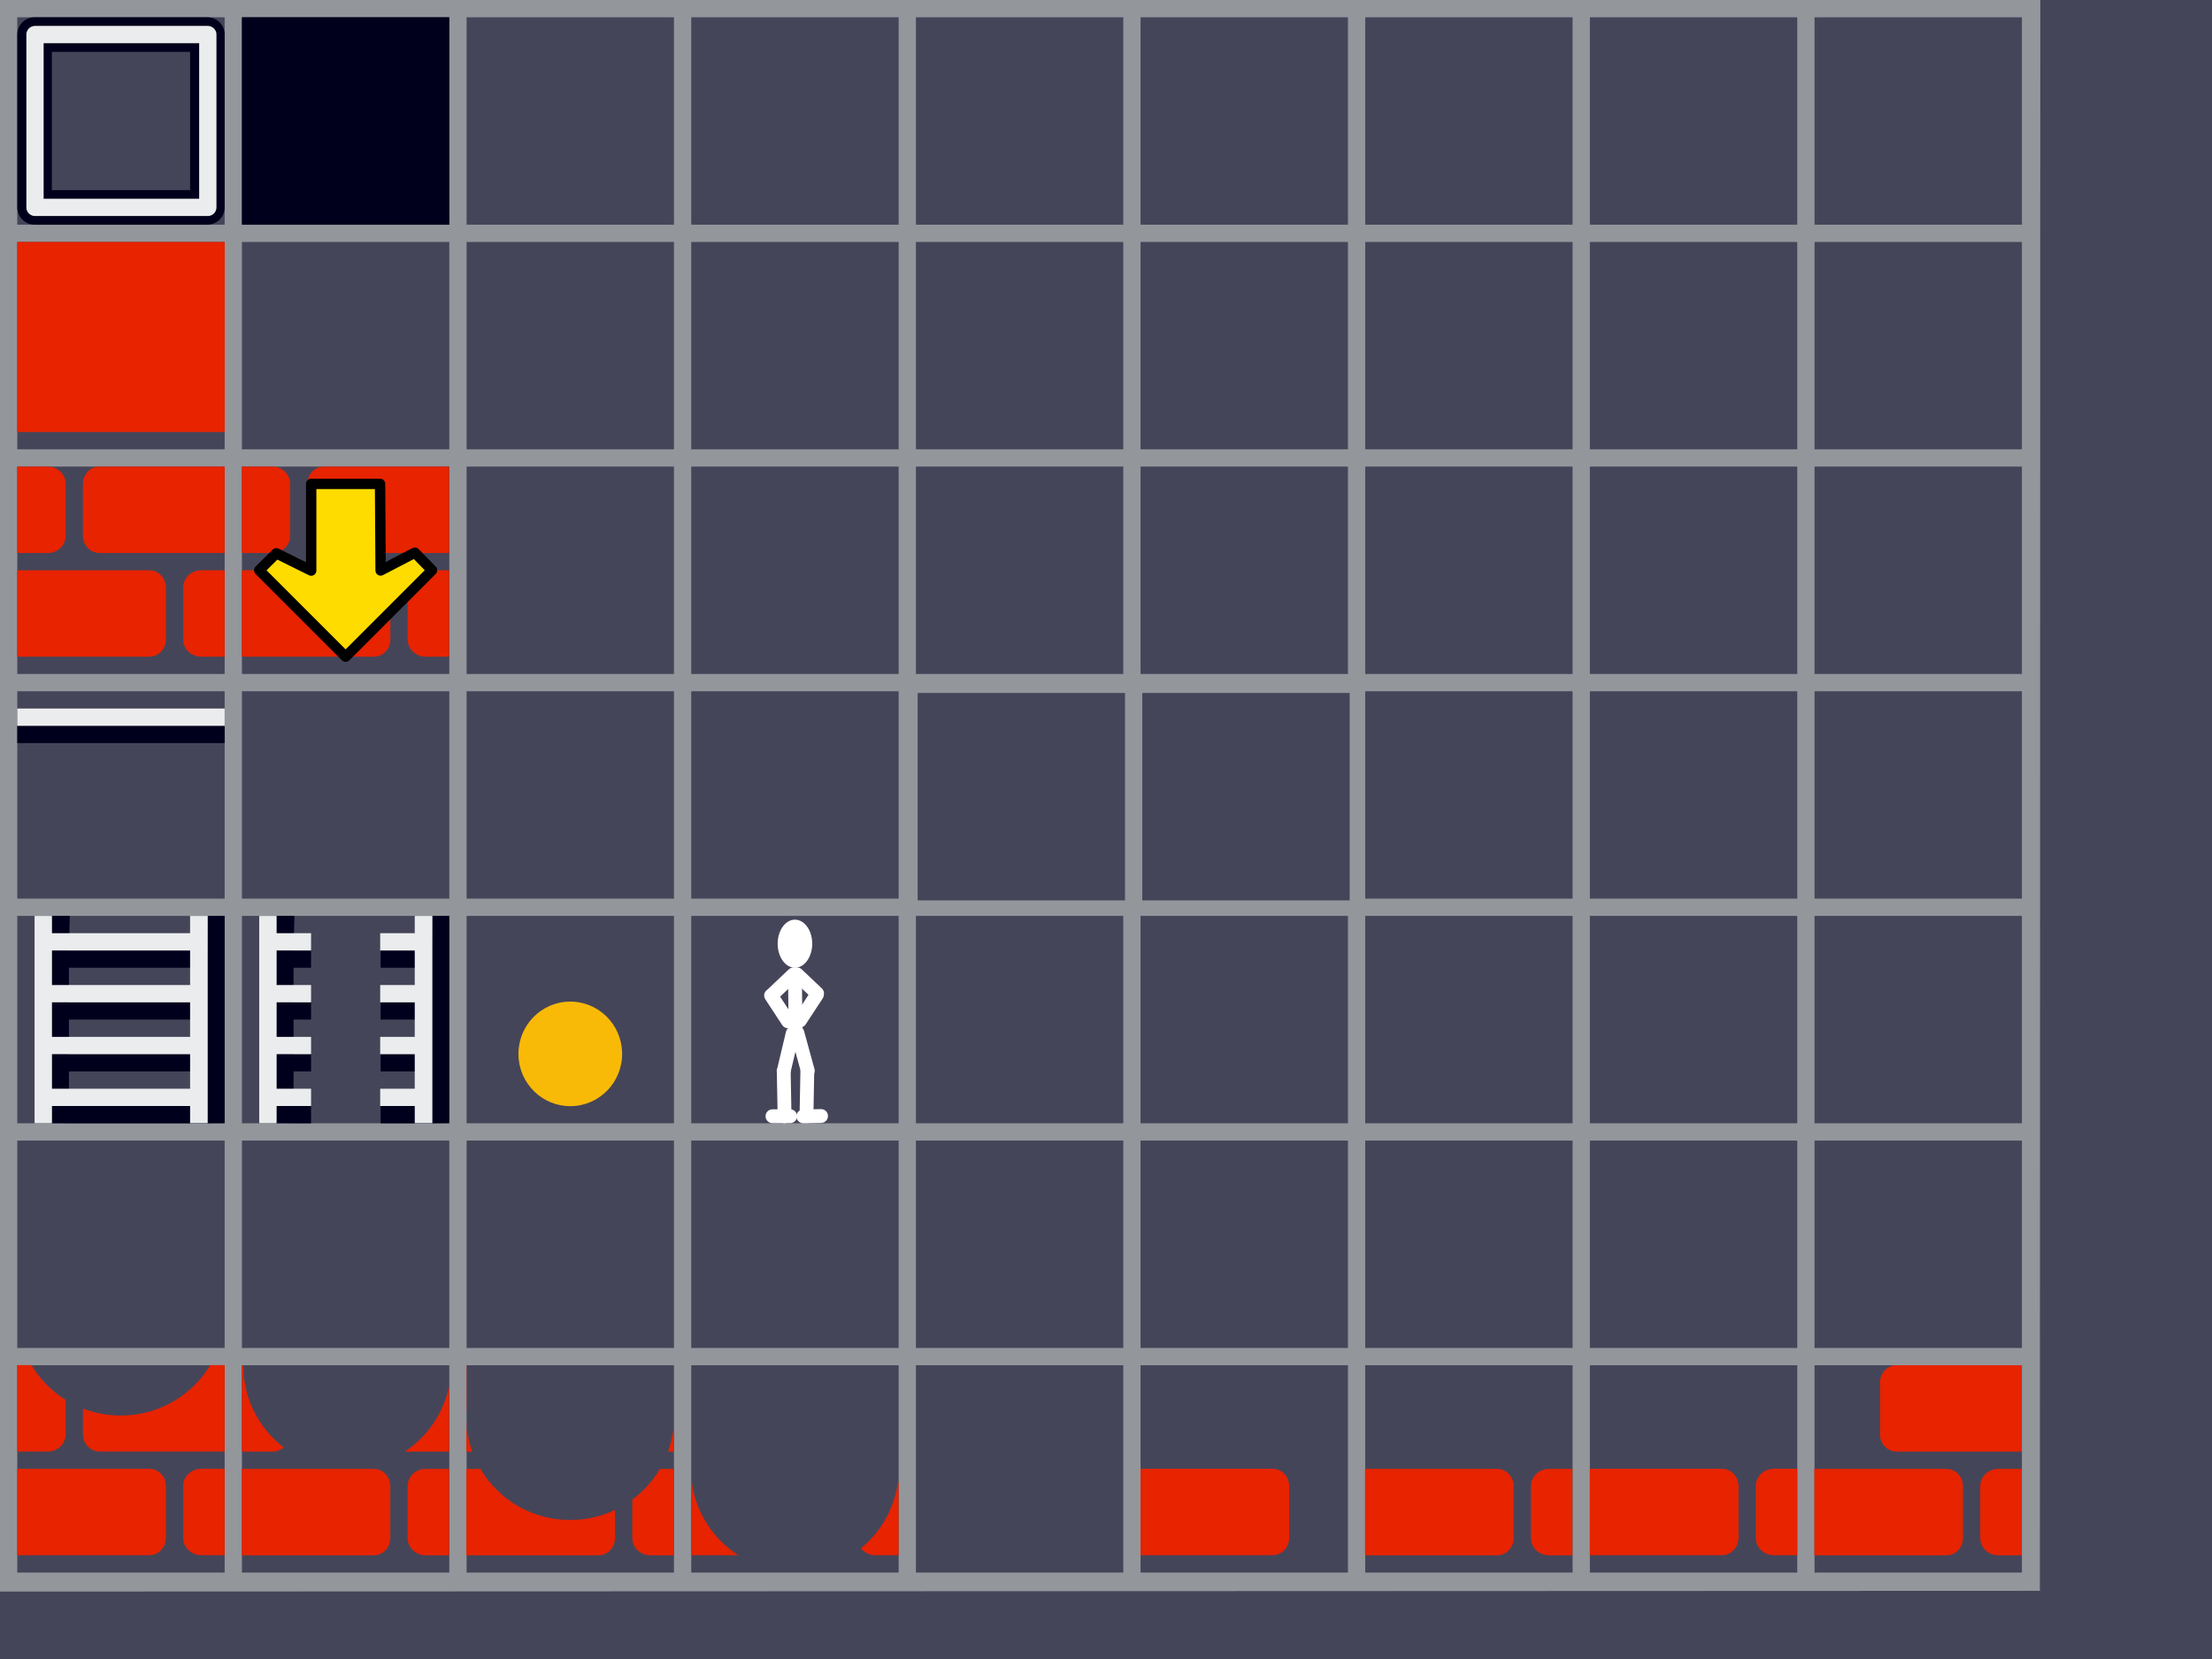
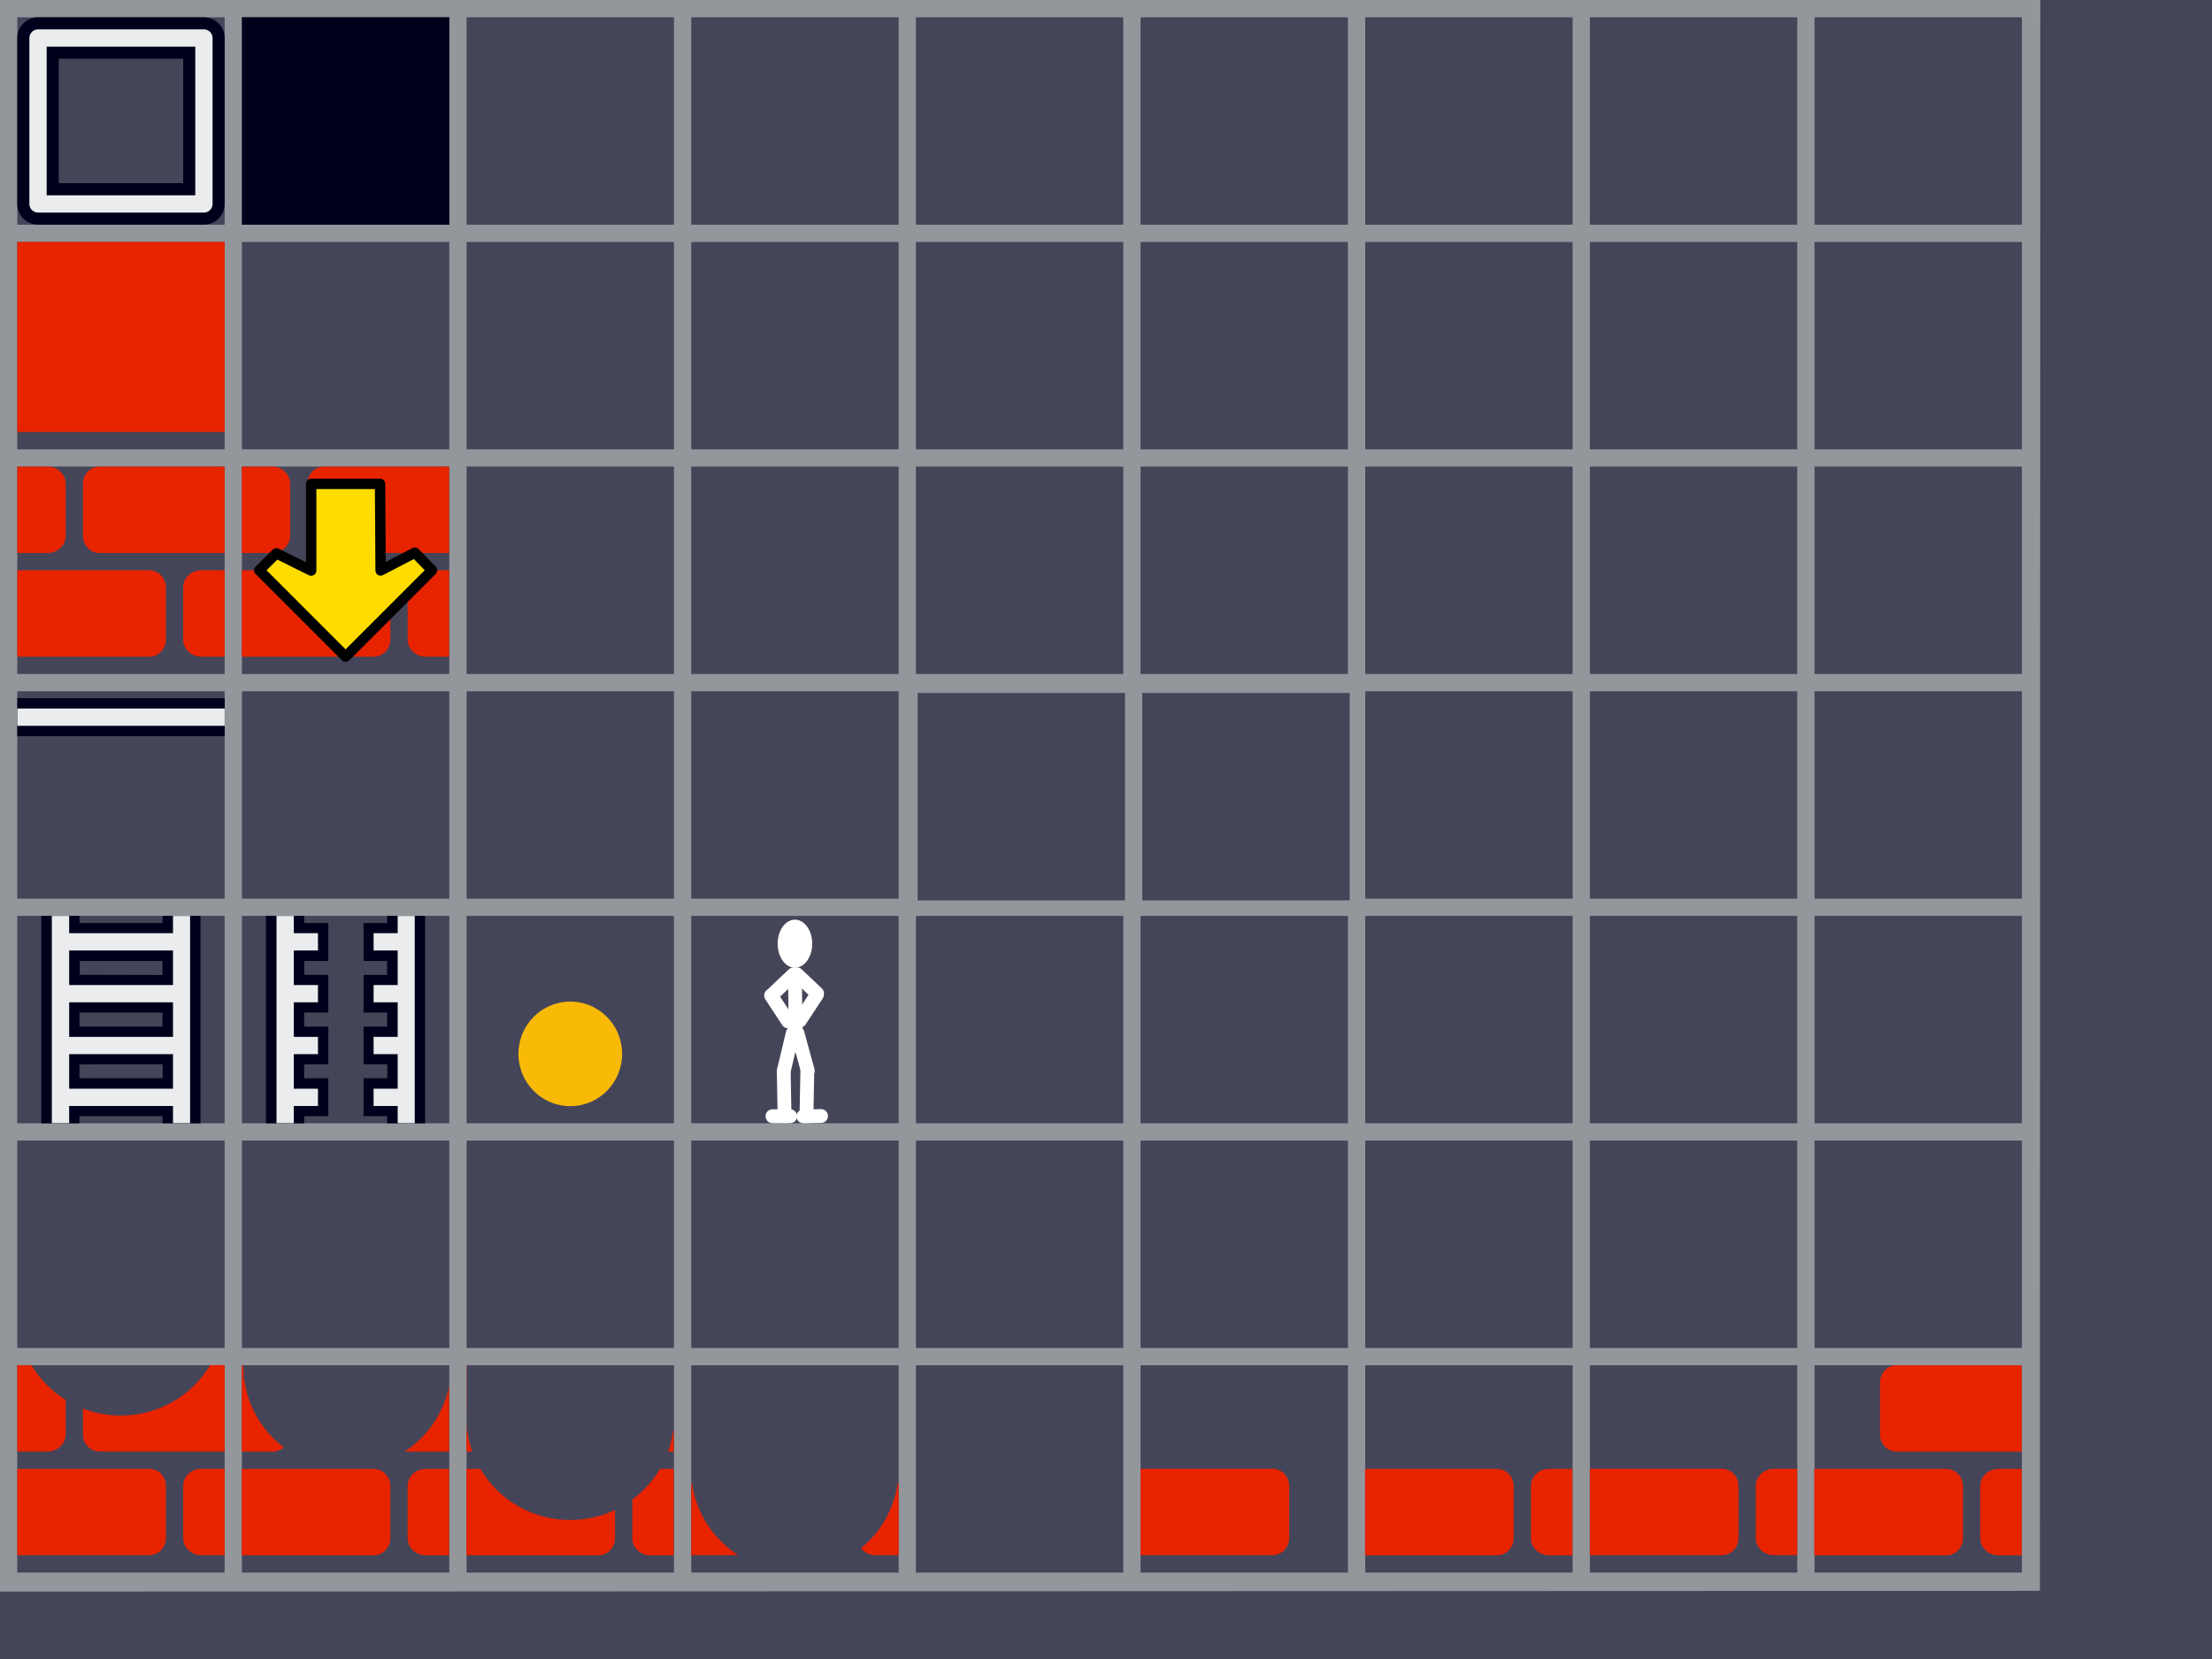
<svg xmlns="http://www.w3.org/2000/svg" xmlns:xlink="http://www.w3.org/1999/xlink" width="640" height="480" id="svg4522" version="1.0">
  <defs id="defs4524" />
  <g id="layer2" style="opacity:0.714;display:inline">
    <rect style="opacity:1;fill:#00001c;fill-opacity:1;stroke:none;stroke-width:3.875;stroke-linecap:square;stroke-linejoin:bevel;stroke-miterlimit:4;stroke-dasharray:none;stroke-opacity:1" id="rect2583" width="763.675" height="619.397" x="-84.853" y="-80" ry="56.569" />
    <path id="rect2428" style="fill:#6d7179;fill-opacity:1;stroke:none;stroke-width:3.875;stroke-linecap:square;stroke-linejoin:bevel;stroke-miterlimit:4;stroke-opacity:1" d="M 0,0 L -0.5,460.5 L 590.201,460.277 L 590.326,-0.177 L 0,0 z M 5,5 L 65,5 L 65,65 L 5,65 L 5,5 z M 70,5 L 130,5 L 130,65 L 70,65 L 70,5 z M 135,5 L 195,5 L 195,65 L 135,65 L 135,5 z M 5,70 L 65,70 L 65,130 L 5,130 L 5,70 z M 70,70 L 130,70 L 130,130 L 70,130 L 70,70 z M 5,135 L 65,135 L 65,195 L 5,195 L 5,135 z M 70,135 L 130,135 L 130,195 L 70,195 L 70,135 z M 5,200 L 65,200 L 65,260 L 5,260 L 5,200 z M 70,200 L 130,200 L 130,260 L 70,260 L 70,200 z M 200,5 L 260,5 L 260,65 L 200,65 L 200,5 z M 135,70 L 195,70 L 195,130 L 135,130 L 135,70 z M 200,70 L 260,70 L 260,130 L 200,130 L 200,70 z M 135,135 L 195,135 L 195,195 L 135,195 L 135,135 z M 200,135 L 260,135 L 260,195 L 200,195 L 200,135 z M 135,200 L 195,200 L 195,260 L 135,260 L 135,200 z M 200,200 L 260,200 L 260,260 L 200,260 L 200,200 z M 265,5 L 325,5 L 325,65 L 265,65 L 265,5 z M 330,5 L 390,5 L 390,65 L 330,65 L 330,5 z M 265,70 L 325,70 L 325,130 L 265,130 L 265,70 z M 330,70 L 390,70 L 390,130 L 330,130 L 330,70 z M 265,135 L 325,135 L 325,195 L 265,195 L 265,135 z M 330,135 L 390,135 L 390,195 L 330,195 L 330,135 z M 265.5,200.5 L 325.5,200.5 L 325.5,260.5 L 265.5,260.5 L 265.5,200.5 z M 330.5,200.5 L 390.5,200.5 L 390.5,260.5 L 330.5,260.5 L 330.5,200.5 z M 395,5 L 455,5 L 455,65 L 395,65 L 395,5 z M 460,5 L 520,5 L 520,65 L 460,65 L 460,5 z M 395,70 L 455,70 L 455,130 L 395,130 L 395,70 z M 460,70 L 520,70 L 520,130 L 460,130 L 460,70 z M 395,135 L 455,135 L 455,195 L 395,195 L 395,135 z M 460,135 L 520,135 L 520,195 L 460,195 L 460,135 z M 395,200 L 455,200 L 455,260 L 395,260 L 395,200 z M 460,200 L 520,200 L 520,260 L 460,260 L 460,200 z M 525,5 L 585,5 L 585,65 L 525,65 L 525,5 z M 525,70 L 585,70 L 585,130 L 525,130 L 525,70 z M 525,135 L 585,135 L 585,195 L 525,195 L 525,135 z M 525,200 L 585,200 L 585,260 L 525,260 L 525,200 z M 5,265 L 65,265 L 65,325 L 5,325 L 5,265 z M 70,265 L 130,265 L 130,325 L 70,325 L 70,265 z M 265,265 L 325,265 L 325,325 L 265,325 L 265,265 z M 330,265 L 390,265 L 390,325 L 330,325 L 330,265 z M 395,265 L 455,265 L 455,325 L 395,325 L 395,265 z M 460,265 L 520,265 L 520,325 L 460,325 L 460,265 z M 525,265 L 585,265 L 585,325 L 525,325 L 525,265 z M 135,265 L 195,265 L 195,325 L 135,325 L 135,265 z M 200,265 L 260,265 L 260,325 L 200,325 L 200,265 z M 5,5 L 5,5 z M 5,330 L 65,330 L 65,390 L 5,390 L 5,330 z M 70,330 L 130,330 L 130,390 L 70,390 L 70,330 z M 265,330 L 325,330 L 325,390 L 265,390 L 265,330 z M 330,330 L 390,330 L 390,390 L 330,390 L 330,330 z M 395,330 L 455,330 L 455,390 L 395,390 L 395,330 z M 460,330 L 520,330 L 520,390 L 460,390 L 460,330 z M 525,330 L 585,330 L 585,390 L 525,390 L 525,330 z M 135,330 L 195,330 L 195,390 L 135,390 L 135,330 z M 200,330 L 260,330 L 260,390 L 200,390 L 200,330 z M 5,395 L 65,395 L 65,455 L 5,455 L 5,395 z M 70,395 L 130,395 L 130,455 L 70,455 L 70,395 z M 265,395 L 325,395 L 325,455 L 265,455 L 265,395 z M 330,395 L 390,395 L 390,455 L 330,455 L 330,395 z M 395,395 L 455,395 L 455,455 L 395,455 L 395,395 z M 460,395 L 520,395 L 520,455 L 460,455 L 460,395 z M 525,395 L 585,395 L 585,455 L 525,455 L 525,395 z M 135,395 L 195,395 L 195,455 L 135,455 L 135,395 z M 200,395 L 260,395 L 260,455 L 200,455 L 200,395 z " />
  </g>
  <g id="layer1" style="display:inline">
    <g id="concrete">
      <rect y="70" x="5" height="60" width="60" id="brick_background" style="opacity:1;fill:none;fill-opacity:1;stroke:none;stroke-width:3.875;stroke-linecap:square;stroke-linejoin:bevel;stroke-miterlimit:4;stroke-dasharray:none;stroke-opacity:1" />
      <rect y="70" x="5" height="55" width="60" id="concreteblock" style="opacity:1;fill:#e72300;fill-opacity:1;stroke:none;stroke-width:3.875;stroke-linecap:square;stroke-linejoin:bevel;stroke-miterlimit:4;stroke-dasharray:none;stroke-opacity:1" />
    </g>
    <g id="gold">
      <rect y="265" x="135" height="60" width="60" id="gold_background" style="opacity:0;fill:#e72300;fill-opacity:1;stroke:none;stroke-width:3.875;stroke-linecap:square;stroke-linejoin:bevel;stroke-miterlimit:4;stroke-dasharray:none;stroke-opacity:1" />
      <path transform="matrix(1.073825,0,0,1.019231,-21.71137,-15.67307)" d="M 187.843,314.325 A 13.969,14.84 0 1 1 187.841,314.211" id="path9239" style="opacity:1;fill:#f9ba07;fill-opacity:1;stroke:none;stroke-width:3.875;stroke-linecap:square;stroke-linejoin:bevel;stroke-miterlimit:4;stroke-dasharray:none;stroke-opacity:1" />
    </g>
-     <g id="hidden_ladder">
-       <path style="opacity:1;fill:#00001c;fill-opacity:1;stroke:none;stroke-width:3.875;stroke-linecap:square;stroke-linejoin:bevel;stroke-miterlimit:4;stroke-dasharray:none;stroke-opacity:1;display:inline" d="M 79.906,265 L 79.906,324.969 L 84.938,325 L 90,325 L 90,320 L 84.938,320 L 84.938,310 L 90,310 L 90,305 L 84.938,305 L 84.938,295 L 90,295 L 90,290 L 84.938,290 L 84.938,280 L 90,280 L 90,275 L 84.938,275 L 85.188,265 L 79.906,265 z M 130,265 L 125.062,265.031 L 124.906,275 L 110.125,275 L 110.125,280 L 124.906,280 L 124.906,290 L 110.125,290 L 110.125,295 L 124.906,295 L 124.906,305 L 110.125,305 L 110.125,310 L 124.906,310 L 124.906,320 L 110.125,320 L 110.125,325 L 124.906,325 L 130,324.969 L 130,265 z " id="path3174" />
-       <path style="opacity:1;fill:#ebeced;fill-opacity:1;stroke:none;stroke-width:3.875;stroke-linecap:square;stroke-linejoin:bevel;stroke-miterlimit:4;stroke-dasharray:none;stroke-opacity:1;display:inline" d="M 75,265 L 75,324.969 L 80.031,324.969 L 80.031,320 L 90,320 L 90,315 L 80.031,315 L 80.031,305 L 90,305 L 90,300 L 80.031,300 L 80.031,290 L 90,290 L 90,285 L 80.031,285 L 80.031,275 L 90,275 L 90,270 L 80.031,270 L 80.031,265 L 75,265 z M 120,265 L 120,270 L 110,270 L 110,275 L 120,275 L 120,285 L 110,285 L 110,290 L 120,290 L 120,300 L 110,300 L 110,305 L 120,305 L 120,315 L 110,315 L 110,320 L 120,320 L 120,324.969 L 125.094,324.969 L 125.094,265 L 120,265 z " id="path15175" />
-       <rect y="265" x="70" height="60" width="60" id="rect15177" style="opacity:1;fill:none;fill-opacity:1;stroke:none;stroke-width:3.875;stroke-linecap:square;stroke-linejoin:bevel;stroke-miterlimit:4;stroke-dasharray:none;stroke-opacity:1;display:inline" />
-     </g>
    <g id="ladder">
-       <path id="path3171" d="M 14.906,265 L 14.906,324.969 L 19.938,325 L 59.906,325 L 65,324.969 L 65,265 L 60.068,265.037 L 59.906,275 L 19.938,275 L 20.188,265 L 14.906,265 z M 19.938,280 L 59.906,280 L 59.906,290 L 19.938,290 L 19.938,280 z M 19.938,295 L 59.906,295 L 59.906,305 L 19.938,305 L 19.938,295 z M 19.938,310 L 59.906,310 L 59.906,320 L 19.938,320 L 19.938,310 z " style="opacity:1;fill:#00001c;fill-opacity:1;stroke:none;stroke-width:3.875;stroke-linecap:square;stroke-linejoin:bevel;stroke-miterlimit:4;stroke-dasharray:none;stroke-opacity:1;display:inline" />
-       <path id="rect15154" d="M 10,265 L 10,324.969 L 15.031,324.969 L 15.031,320 L 55,320 L 55,324.969 L 60.094,324.969 L 60.094,265 L 55,265 L 55,270 L 15.031,270 L 15.031,265 L 10,265 z M 15.031,275 L 55,275 L 55,285 L 15.031,285 L 15.031,275 z M 15.031,290 L 55,290 L 55,300 L 15.031,300 L 15.031,290 z M 15.031,305 L 55,305 L 55,315 L 15.031,315 L 15.031,305 z " style="opacity:1;fill:#ebeced;fill-opacity:1;stroke:none;stroke-width:3.875;stroke-linecap:square;stroke-linejoin:bevel;stroke-miterlimit:4;stroke-dasharray:none;stroke-opacity:1" />
-       <rect y="265" x="5" height="60" width="60" id="rect15173" style="opacity:1;fill:none;fill-opacity:1;stroke:none;stroke-width:3.875;stroke-linecap:square;stroke-linejoin:bevel;stroke-miterlimit:4;stroke-dasharray:none;stroke-opacity:1" />
+       <path id="path4187" d="M 11.938,265 L 11.938,324.969 L 12,324.969 L 12,325 L 14.938,325 L 17,325 L 17.938,325 L 19.938,325 L 22.938,325 L 22.938,324.969 L 23,324.969 L 23,322.938 L 47,322.938 L 47,324.969 L 47.062,324.969 L 47.062,325 L 50,325 L 52,325 L 53,325 L 54.938,325 L 57.938,325 L 57.938,324.969 L 58,324.969 L 58,265 L 55,265 L 53.062,265 L 51.938,265 L 50.062,265 L 47,265 L 47,267.062 L 23,267.062 L 23,265 L 20,265 L 18,265 L 16.938,265 L 15,265 L 11.938,265 z M 23.062,278.031 L 47,278.031 L 47,282.094 L 23.031,282.031 L 23.062,278.031 z M 23,292.969 L 47,292.969 L 47,297.031 L 23,297.031 L 23,292.969 z M 47.062,307.906 L 47.062,311.969 L 23,311.969 L 23,307.969 L 47.062,307.906 z " style="fill:#00001c;fill-opacity:1;stroke:none;stroke-width:3.875;stroke-linecap:square;stroke-linejoin:bevel;stroke-miterlimit:4;stroke-dasharray:none;stroke-opacity:1;display:inline" />
+       <path id="rect15154" d="M 15,265 L 15,324.969 L 20.01,324.969 L 20.01,320 L 50.058,320 L 50.058,324.969 L 55,324.969 L 55,265 L 50.058,265 L 50.058,270 L 20.01,270 L 20.01,265 L 15,265 z M 20.01,275 L 50.058,275 L 50.058,285 L 20.01,285 L 20.01,275 z M 20.01,290 L 50.058,290 L 50.058,300 L 20.01,300 L 20.01,290 z M 20.01,305 L 50.058,305 L 50.058,315 L 20.01,315 L 20.01,305 z " style="fill:#ebeced;fill-opacity:1;stroke:none;stroke-width:3.875;stroke-linecap:square;stroke-linejoin:bevel;stroke-miterlimit:4;stroke-dasharray:none;stroke-opacity:1" />
+       <rect y="265" x="5" height="60" width="60" id="rect15173" style="fill:none;fill-opacity:1;stroke:none;stroke-width:3.875;stroke-linecap:square;stroke-linejoin:bevel;stroke-miterlimit:4;stroke-dasharray:none;stroke-opacity:1" />
    </g>
    <g id="brick">
      <path id="rect2596" d="M 28.781,135 C 26.137,135 24,137.226 24,139.98 L 24,155.02 C 24,157.774 26.137,160 28.781,160 L 65,160 L 65,135 L 28.781,135 z " style="opacity:1;fill:#e72300;fill-opacity:1;stroke:none;stroke-width:3.875;stroke-linecap:square;stroke-linejoin:bevel;stroke-miterlimit:4;stroke-dasharray:none;stroke-opacity:1" />
      <path id="rect2600" d="M 5,165 L 5,190 L 43.219,190 C 45.863,190 48,187.774 48,185.02 L 48,169.98 C 48,167.226 45.863,165 43.219,165 L 5,165 z " style="opacity:1;fill:#e72300;fill-opacity:1;stroke:none;stroke-width:3.875;stroke-linecap:square;stroke-linejoin:bevel;stroke-miterlimit:4;stroke-dasharray:none;stroke-opacity:1;display:inline" />
      <path id="rect2604" d="M 58.216,165 C 55.331,165 53,167.226 53,169.98 L 53,185.02 C 53,187.774 55.331,190 58.216,190 L 65,190 L 65,165 L 58.216,165 z " style="opacity:1;fill:#e72300;fill-opacity:1;stroke:none;stroke-width:3.875;stroke-linecap:square;stroke-linejoin:bevel;stroke-miterlimit:4;stroke-dasharray:none;stroke-opacity:1;display:inline" />
      <path id="rect2606" d="M 5,135 L 5,160 L 13.851,160 C 16.699,160 19,157.774 19,155.02 L 19,139.98 C 19,137.226 16.699,135 13.851,135 L 5,135 z " style="opacity:1;fill:#e72300;fill-opacity:1;stroke:none;stroke-width:3.875;stroke-linecap:square;stroke-linejoin:bevel;stroke-miterlimit:4;stroke-dasharray:none;stroke-opacity:1;display:inline" />
      <rect y="135" x="5" height="60.036" width="60.054" id="rect2618" style="opacity:1;fill:none;fill-opacity:1;stroke:none;stroke-width:3.875;stroke-linecap:square;stroke-linejoin:bevel;stroke-miterlimit:4;stroke-dasharray:none;stroke-opacity:1" />
    </g>
    <g id="bar">
-       <rect y="210" x="5" height="5" width="60" id="rect3309" style="opacity:1;fill:#00001c;fill-opacity:1;stroke:none;stroke-width:3.875;stroke-linecap:square;stroke-linejoin:bevel;stroke-miterlimit:4;stroke-dasharray:none;stroke-opacity:1;display:inline" />
-       <rect y="205" x="5" height="5" width="60" id="rect3602" style="opacity:1;fill:#ebeced;fill-opacity:1;stroke:none;stroke-width:3.875;stroke-linecap:square;stroke-linejoin:bevel;stroke-miterlimit:4;stroke-dasharray:none;stroke-opacity:1" />
-       <rect y="200" x="5" height="60" width="60" id="rect3604" style="opacity:1;fill:none;fill-opacity:1;stroke:none;stroke-width:3.875;stroke-linecap:square;stroke-linejoin:bevel;stroke-miterlimit:4;stroke-dasharray:none;stroke-opacity:1" />
+       <rect y="202" x="5" height="11" width="60" id="rect3309" style="fill:#00001c;fill-opacity:1;stroke:none;stroke-width:3.875;stroke-linecap:square;stroke-linejoin:bevel;stroke-miterlimit:4;stroke-dasharray:none;stroke-opacity:1;display:inline" />
+       <rect y="205" x="5" height="5" width="60" id="rect3602" style="fill:#ebeced;fill-opacity:1;stroke:none;stroke-width:3.875;stroke-linecap:square;stroke-linejoin:bevel;stroke-miterlimit:4;stroke-dasharray:none;stroke-opacity:1" />
+       <rect y="200" x="5" height="60" width="60" id="rect3604" style="fill:none;fill-opacity:1;stroke:none;stroke-width:3.875;stroke-linecap:square;stroke-linejoin:bevel;stroke-miterlimit:4;stroke-dasharray:none;stroke-opacity:1" />
    </g>
    <g id="false_brick">
      <use height="480" width="640" transform="translate(64.94617,0)" id="use2192" xlink:href="#brick" y="0" x="0" />
      <path id="path2194" d="M 90.038,140 L 109.962,140 L 110.125,165.062 L 120.037,159.905 L 125,165 L 100,190 L 75,165 L 79.956,160.094 L 90.038,165.088 L 90.038,140 z " style="fill:#ffdc00;fill-rule:evenodd;stroke:#000000;stroke-width:3;stroke-linecap:round;stroke-linejoin:round;stroke-miterlimit:4;stroke-dasharray:none;stroke-opacity:1" />
    </g>
    <g style="display:inline" id="brick_1" transform="translate(0,259.964)">
      <path style="opacity:1;fill:#e72300;fill-opacity:1;stroke:none;stroke-width:3.875;stroke-linecap:square;stroke-linejoin:bevel;stroke-miterlimit:4;stroke-dasharray:none;stroke-opacity:1" d="M 5,394.969 L 5,419.969 L 13.844,419.969 C 16.691,419.969 19,417.723 19,414.969 L 19,405.031 C 14.95,402.511 11.542,399.053 9.094,394.969 L 5,394.969 z M 60.812,394.969 C 55.638,403.608 46.183,409.435 35.312,409.562 C 31.323,409.609 27.501,408.892 24,407.531 L 24,414.969 C 24,417.723 26.137,419.969 28.781,419.969 L 65,419.969 L 65,394.969 L 60.812,394.969 z M 5,424.969 L 5,449.969 L 43.219,449.969 C 45.863,449.969 48,447.723 48,444.969 L 48,429.938 C 48,427.183 45.863,424.969 43.219,424.969 L 5,424.969 z M 58.219,424.969 C 55.334,424.969 53,427.183 53,429.938 L 53,444.969 C 53,447.723 55.334,449.969 58.219,449.969 L 65,449.969 L 65,424.969 L 58.219,424.969 z " transform="translate(0,-259.964)" id="path3194" />
      <rect y="135" x="5" height="60.036" width="60.054" id="rect3202" style="opacity:1;fill:none;fill-opacity:1;stroke:none;stroke-width:3.875;stroke-linecap:square;stroke-linejoin:bevel;stroke-miterlimit:4;stroke-dasharray:none;stroke-opacity:1" />
    </g>
    <g style="display:inline" id="brick_6" transform="translate(325,259.964)">
      <path id="path3244" d="M 5,165 L 5,190 L 43.219,190 C 45.863,190 48,187.774 48,185.02 L 48,169.98 C 48,167.226 45.863,165 43.219,165 L 5,165 z " style="opacity:1;fill:#e72300;fill-opacity:1;stroke:none;stroke-width:3.875;stroke-linecap:square;stroke-linejoin:bevel;stroke-miterlimit:4;stroke-dasharray:none;stroke-opacity:1;display:inline" />
      <rect y="135" x="5" height="60.036" width="60.054" id="rect3250" style="opacity:1;fill:none;fill-opacity:1;stroke:none;stroke-width:3.875;stroke-linecap:square;stroke-linejoin:bevel;stroke-miterlimit:4;stroke-dasharray:none;stroke-opacity:1" />
    </g>
    <g style="display:inline" id="brick_7" transform="translate(389.9462,260)">
      <path id="path3256" d="M 5,165 L 5,190 L 43.219,190 C 45.863,190 48,187.774 48,185.02 L 48,169.98 C 48,167.226 45.863,165 43.219,165 L 5,165 z " style="opacity:1;fill:#e72300;fill-opacity:1;stroke:none;stroke-width:3.875;stroke-linecap:square;stroke-linejoin:bevel;stroke-miterlimit:4;stroke-dasharray:none;stroke-opacity:1;display:inline" />
      <path id="path3258" d="M 58.216,165 C 55.331,165 53,167.226 53,169.98 L 53,185.02 C 53,187.774 55.331,190 58.216,190 L 65,190 L 65,165 L 58.216,165 z " style="opacity:1;fill:#e72300;fill-opacity:1;stroke:none;stroke-width:3.875;stroke-linecap:square;stroke-linejoin:bevel;stroke-miterlimit:4;stroke-dasharray:none;stroke-opacity:1;display:inline" />
      <rect y="135" x="5" height="60.036" width="60.054" id="rect3262" style="opacity:1;fill:none;fill-opacity:1;stroke:none;stroke-width:3.875;stroke-linecap:square;stroke-linejoin:bevel;stroke-miterlimit:4;stroke-dasharray:none;stroke-opacity:1" />
    </g>
    <g style="display:inline" id="brick_8" transform="translate(455,259.964)">
      <path id="path3268" d="M 5,165 L 5,190 L 43.219,190 C 45.863,190 48,187.774 48,185.02 L 48,169.98 C 48,167.226 45.863,165 43.219,165 L 5,165 z " style="opacity:1;fill:#e72300;fill-opacity:1;stroke:none;stroke-width:3.875;stroke-linecap:square;stroke-linejoin:bevel;stroke-miterlimit:4;stroke-dasharray:none;stroke-opacity:1;display:inline" />
      <path id="path3270" d="M 58.216,165 C 55.331,165 53,167.226 53,169.98 L 53,185.02 C 53,187.774 55.331,190 58.216,190 L 65,190 L 65,165 L 58.216,165 z " style="opacity:1;fill:#e72300;fill-opacity:1;stroke:none;stroke-width:3.875;stroke-linecap:square;stroke-linejoin:bevel;stroke-miterlimit:4;stroke-dasharray:none;stroke-opacity:1;display:inline" />
      <rect y="135" x="5" height="60.036" width="60.054" id="rect3274" style="opacity:1;fill:none;fill-opacity:1;stroke:none;stroke-width:3.875;stroke-linecap:square;stroke-linejoin:bevel;stroke-miterlimit:4;stroke-dasharray:none;stroke-opacity:1" />
    </g>
    <g style="display:inline" id="brick_9" transform="translate(519.9462,260)">
      <path id="path3278" d="M 28.781,135 C 26.137,135 24,137.226 24,139.98 L 24,155.02 C 24,157.774 26.137,160 28.781,160 L 65,160 L 65,135 L 28.781,135 z " style="opacity:1;fill:#e72300;fill-opacity:1;stroke:none;stroke-width:3.875;stroke-linecap:square;stroke-linejoin:bevel;stroke-miterlimit:4;stroke-dasharray:none;stroke-opacity:1" />
      <path id="path3280" d="M 5,165 L 5,190 L 43.219,190 C 45.863,190 48,187.774 48,185.02 L 48,169.98 C 48,167.226 45.863,165 43.219,165 L 5,165 z " style="opacity:1;fill:#e72300;fill-opacity:1;stroke:none;stroke-width:3.875;stroke-linecap:square;stroke-linejoin:bevel;stroke-miterlimit:4;stroke-dasharray:none;stroke-opacity:1;display:inline" />
      <path id="path3282" d="M 58.216,165 C 55.331,165 53,167.226 53,169.98 L 53,185.02 C 53,187.774 55.331,190 58.216,190 L 65,190 L 65,165 L 58.216,165 z " style="opacity:1;fill:#e72300;fill-opacity:1;stroke:none;stroke-width:3.875;stroke-linecap:square;stroke-linejoin:bevel;stroke-miterlimit:4;stroke-dasharray:none;stroke-opacity:1;display:inline" />
      <rect y="135" x="5" height="60.036" width="60.054" id="rect3286" style="opacity:1;fill:none;fill-opacity:1;stroke:none;stroke-width:3.875;stroke-linecap:square;stroke-linejoin:bevel;stroke-miterlimit:4;stroke-dasharray:none;stroke-opacity:1" />
    </g>
    <g style="display:inline" id="brick_2" transform="translate(64.94617,260)">
      <path style="opacity:1;fill:#e72300;fill-opacity:1;stroke:none;stroke-width:3.875;stroke-linecap:square;stroke-linejoin:bevel;stroke-miterlimit:4;stroke-dasharray:none;stroke-opacity:1" d="M 69.938,395 L 69.938,420 L 78.781,420 C 80.052,420 81.2,419.524 82.094,418.781 C 76.008,414.109 71.765,407.166 70.688,399.219 L 70.5,399.219 L 70.5,397.469 C 70.464,396.994 70.454,396.512 70.438,396.031 C 70.372,395.69 70.303,395.345 70.25,395 L 69.938,395 z M 129.938,401 C 128.367,408.898 123.637,415.678 117.094,420 L 129.938,420 L 129.938,401 z M 69.938,425 L 69.938,450 L 108.156,450 C 110.8,450 112.938,447.754 112.938,445 L 112.938,429.969 C 112.938,427.214 110.8,425 108.156,425 L 100.812,425 L 69.938,425 z M 123.156,425 C 120.272,425 117.938,427.214 117.938,429.969 L 117.938,445 C 117.938,447.754 120.272,450 123.156,450 L 129.938,450 L 129.938,425 L 123.156,425 z " transform="translate(-64.94617,-260)" id="path3293" />
      <rect y="135" x="5" height="60.036" width="60.054" id="rect3295" style="opacity:1;fill:none;fill-opacity:1;stroke:none;stroke-width:3.875;stroke-linecap:square;stroke-linejoin:bevel;stroke-miterlimit:4;stroke-dasharray:none;stroke-opacity:1" />
    </g>
    <g style="display:inline" id="brick_3" transform="translate(129.9462,260)">
      <path style="opacity:1;fill:#e72300;fill-opacity:1;stroke:none;stroke-width:3.875;stroke-linecap:square;stroke-linejoin:bevel;stroke-miterlimit:4;stroke-dasharray:none;stroke-opacity:1" d="M 134.938,395 L 134.938,409 C 134.954,408.558 134.966,408.127 135,407.688 L 135,395 L 134.938,395 z M 134.938,410.969 L 134.938,420 L 136.656,420 C 135.967,418.083 135.469,416.077 135.188,414 L 135,414 L 135,412.25 C 134.968,411.827 134.955,411.397 134.938,410.969 z M 194.75,414 C 194.469,416.07 193.97,418.086 193.281,420 L 194.938,420 L 194.938,414 L 194.75,414 z M 134.938,425 L 134.938,450 L 173.156,450 C 175.8,450 177.938,447.754 177.938,445 L 177.938,436.875 C 174.112,438.692 169.83,439.728 165.312,439.781 C 154.116,439.913 144.273,433.946 139,425 L 134.938,425 z M 190.938,425 C 188.894,428.463 186.17,431.483 182.938,433.875 L 182.938,445 C 182.938,447.754 185.272,450 188.156,450 L 194.938,450 L 194.938,425 L 190.938,425 z " transform="translate(-129.9462,-260)" id="path3299" />
      <rect y="135" x="5" height="60.036" width="60.054" id="rect3301" style="opacity:1;fill:none;fill-opacity:1;stroke:none;stroke-width:3.875;stroke-linecap:square;stroke-linejoin:bevel;stroke-miterlimit:4;stroke-dasharray:none;stroke-opacity:1" />
    </g>
    <g style="display:inline" id="brick_4" transform="translate(195,259.964)">
      <path style="opacity:1;fill:#e72300;fill-opacity:1;stroke:none;stroke-width:3.875;stroke-linecap:square;stroke-linejoin:bevel;stroke-miterlimit:4;stroke-dasharray:none;stroke-opacity:1" d="M 200,394.969 L 200,395 L 200,394.969 z M 260,395 L 260,394.969 L 260,395 z M 200,429 L 200,449.969 L 213.594,449.969 C 206.443,445.349 201.379,437.791 200.188,429 L 200,429 z M 259.75,429 C 258.719,436.6 254.797,443.302 249.094,447.969 C 250.047,449.169 251.522,449.969 253.219,449.969 L 260,449.969 L 260,429 L 259.75,429 z " transform="translate(-195,-259.964)" id="path3305" />
      <rect y="135" x="5" height="60.036" width="60.054" id="rect3307" style="opacity:1;fill:none;fill-opacity:1;stroke:none;stroke-width:3.875;stroke-linecap:square;stroke-linejoin:bevel;stroke-miterlimit:4;stroke-dasharray:none;stroke-opacity:1" />
    </g>
    <path style="opacity:1;fill:#ffffff;fill-opacity:1;stroke:none;stroke-width:0;stroke-linecap:round;stroke-linejoin:round;stroke-miterlimit:4;stroke-dasharray:none;stroke-opacity:1" id="path3312" d="M 235,270.07 A 4.75,4.625 0 1 1 234.999,270.035" transform="matrix(1.052631,0,0,1.504404,-12.36823,-133.4192)" />
    <path style="fill:#ebeced;fill-rule:evenodd;stroke:#ffffff;stroke-width:4;stroke-linecap:round;stroke-linejoin:miter;stroke-miterlimit:4;stroke-dasharray:none;stroke-opacity:1" d="M 230,281.916 L 230.177,297.92" id="path3314" />
    <path style="fill:#ebeced;fill-rule:evenodd;stroke:#ffffff;stroke-width:4;stroke-linecap:round;stroke-linejoin:miter;stroke-miterlimit:4;stroke-dasharray:none;stroke-opacity:1;display:inline" d="M 229.36,298.959 L 226.735,309.981" id="path4287" />
    <path style="fill:#ebeced;fill-rule:evenodd;stroke:#ffffff;stroke-width:4;stroke-linecap:round;stroke-linejoin:miter;stroke-miterlimit:4;stroke-dasharray:none;stroke-opacity:1;display:inline" d="M 229.597,281.916 L 223.789,287.423" id="path4289" />
    <path style="fill:#ebeced;fill-rule:evenodd;stroke:#ffffff;stroke-width:4;stroke-linecap:round;stroke-linejoin:miter;stroke-miterlimit:4;stroke-dasharray:none;stroke-opacity:1;display:inline" d="M 226.761,310 L 227,322.989" id="path4291" />
    <path style="fill:#ebeced;fill-rule:evenodd;stroke:#ffffff;stroke-width:4;stroke-linecap:round;stroke-linejoin:miter;stroke-miterlimit:4;stroke-dasharray:none;stroke-opacity:1;display:inline" d="M 223.097,288.022 L 228,295.501" id="path4297" />
    <path style="fill:#ebeced;fill-rule:evenodd;stroke:#ffffff;stroke-width:4;stroke-linecap:round;stroke-linejoin:miter;stroke-miterlimit:4;stroke-dasharray:none;stroke-opacity:1;display:inline" d="M 228.622,322.956 L 223.5,322.96" id="path4299" />
    <path style="fill:#ebeced;fill-rule:evenodd;stroke:#ffffff;stroke-width:4;stroke-linecap:round;stroke-linejoin:miter;stroke-miterlimit:4;stroke-dasharray:none;stroke-opacity:1;display:inline" d="M 230.714,298.853 L 233.709,309.781" id="path4301" />
    <path style="fill:#ebeced;fill-rule:evenodd;stroke:#ffffff;stroke-width:4;stroke-linecap:round;stroke-linejoin:miter;stroke-miterlimit:4;stroke-dasharray:none;stroke-opacity:1;display:inline" d="M 233.581,309.927 L 233.342,322.916" id="path4303" />
    <path style="fill:#ebeced;fill-rule:evenodd;stroke:#ffffff;stroke-width:4;stroke-linecap:round;stroke-linejoin:miter;stroke-miterlimit:4;stroke-dasharray:none;stroke-opacity:1;display:inline" d="M 236.334,287.813 L 231.43,295.291" id="path4305" />
    <path style="fill:#ebeced;fill-rule:evenodd;stroke:#ffffff;stroke-width:4;stroke-linecap:round;stroke-linejoin:miter;stroke-miterlimit:4;stroke-dasharray:none;stroke-opacity:1;display:inline" d="M 232.438,323 L 237.558,322.898" id="path4307" />
    <path style="fill:#ebeced;fill-rule:evenodd;stroke:#ffffff;stroke-width:4;stroke-linecap:round;stroke-linejoin:miter;stroke-miterlimit:4;stroke-dasharray:none;stroke-opacity:1;display:inline" d="M 230.596,281.916 L 236.404,287.423" id="path4309" />
    <g style="display:inline" id="brick_5" transform="translate(259.9462,260)">
      <rect y="135" x="5" height="60.036" width="60.054" id="rect4330" style="opacity:1;fill:none;fill-opacity:1;stroke:none;stroke-width:3.875;stroke-linecap:square;stroke-linejoin:bevel;stroke-miterlimit:4;stroke-dasharray:none;stroke-opacity:1" />
    </g>
    <rect style="opacity:1;fill:#00001c;fill-opacity:1;stroke:#ffffff;stroke-width:0;stroke-linecap:round;stroke-linejoin:round;stroke-miterlimit:4;stroke-dasharray:none;stroke-opacity:1" id="background" width="60" height="60" x="70" y="5" />
-     <g id="empty" transform="translate(0.125,1.9073486e-6)">
-       <rect ry="0" y="10" x="9.875" height="50" width="50" id="rect6172" style="opacity:1;fill:none;fill-opacity:1;stroke:#00001c;stroke-width:10;stroke-linecap:round;stroke-linejoin:round;stroke-miterlimit:4;stroke-dasharray:none;stroke-opacity:1" />
-       <rect ry="0" y="10" x="10" height="50" width="50" id="rect5201" style="opacity:1;fill:none;fill-opacity:1;stroke:#ebeced;stroke-width:5;stroke-linecap:round;stroke-linejoin:round;stroke-miterlimit:4;stroke-dasharray:none;stroke-opacity:1" />
+     <g id="empty">
+       <rect ry="0" y="11" x="11" height="48" width="48" id="rect6172" style="fill:none;fill-opacity:1;stroke:#00001c;stroke-width:12;stroke-linecap:round;stroke-linejoin:round;stroke-miterlimit:4;stroke-dasharray:none;stroke-opacity:1" />
+       <rect ry="0" y="11" x="11" height="48" width="48" id="rect5201" style="fill:none;fill-opacity:1;stroke:#ebeced;stroke-width:5;stroke-linecap:round;stroke-linejoin:round;stroke-miterlimit:4;stroke-dasharray:none;stroke-opacity:1" />
+     </g>
+     <g id="hidden_ladder">
+       <path id="path4212" d="M 76.938 265 L 76.938 324.969 L 77 324.969 L 77 325 L 79.938 325 L 82 325 L 82.938 325 L 84.938 325 L 87.938 325 L 87.938 324.969 L 88 324.969 L 88 322.938 L 95 322.938 L 95 311.969 L 88 311.969 L 88 307.969 L 95 307.938 L 95 297.031 L 88 297.031 L 88 292.969 L 95 292.969 L 95 282.062 L 88.031 282.031 L 88.062 278.031 L 95 278.031 L 95 267.062 L 88 267.062 L 88 265 L 85 265 L 83 265 L 81.938 265 L 80 265 L 76.938 265 z M 112 265 L 112 267.062 L 105.188 267.062 L 105.188 278.031 L 112 278.031 L 112 282.094 L 105.188 282.062 L 105.188 292.969 L 112 292.969 L 112 297.031 L 105.188 297.031 L 105.188 307.938 L 112.062 307.906 L 112.062 311.969 L 105.188 311.969 L 105.188 322.938 L 112 322.938 L 112 324.969 L 112.062 324.969 L 112.062 325 L 115 325 L 117 325 L 118 325 L 119.938 325 L 122.938 325 L 122.938 324.969 L 123 324.969 L 123 265 L 120 265 L 118.062 265 L 116.938 265 L 115.062 265 L 112 265 z " style="fill:#00001c;fill-opacity:1;stroke:none;stroke-width:3.875;stroke-linecap:square;stroke-linejoin:bevel;stroke-miterlimit:4;stroke-dasharray:none;stroke-opacity:1;display:inline" />
+       <path id="path4214" d="M 80 265 L 80 324.969 L 85 324.969 L 85 320 L 92 320 L 92 315 L 85 315 L 85 305 L 92 305 L 92 300 L 85 300 L 85 290 L 92 290 L 92 285 L 85 285 L 85 275 L 92 275 L 92 270 L 85 270 L 85 265 L 80 265 z M 115.062 265 L 115.062 270 L 108.094 270 L 108.094 275 L 115.062 275 L 115.062 285 L 108.094 285 L 108.094 290 L 115.062 290 L 115.062 300 L 108.094 300 L 108.094 305 L 115.062 305 L 115.062 315 L 108.094 315 L 108.094 320 L 115.062 320 L 115.062 324.969 L 120 324.969 L 120 265 L 115.062 265 z " style="fill:#ebeced;fill-opacity:1;stroke:none;stroke-width:3.875;stroke-linecap:square;stroke-linejoin:bevel;stroke-miterlimit:4;stroke-dasharray:none;stroke-opacity:1" />
+       <rect y="265" x="70" height="60" width="60" id="rect4216" style="fill:none;fill-opacity:1;stroke:none;stroke-width:3.875;stroke-linecap:square;stroke-linejoin:bevel;stroke-miterlimit:4;stroke-dasharray:none;stroke-opacity:1" />
    </g>
  </g>
</svg>
